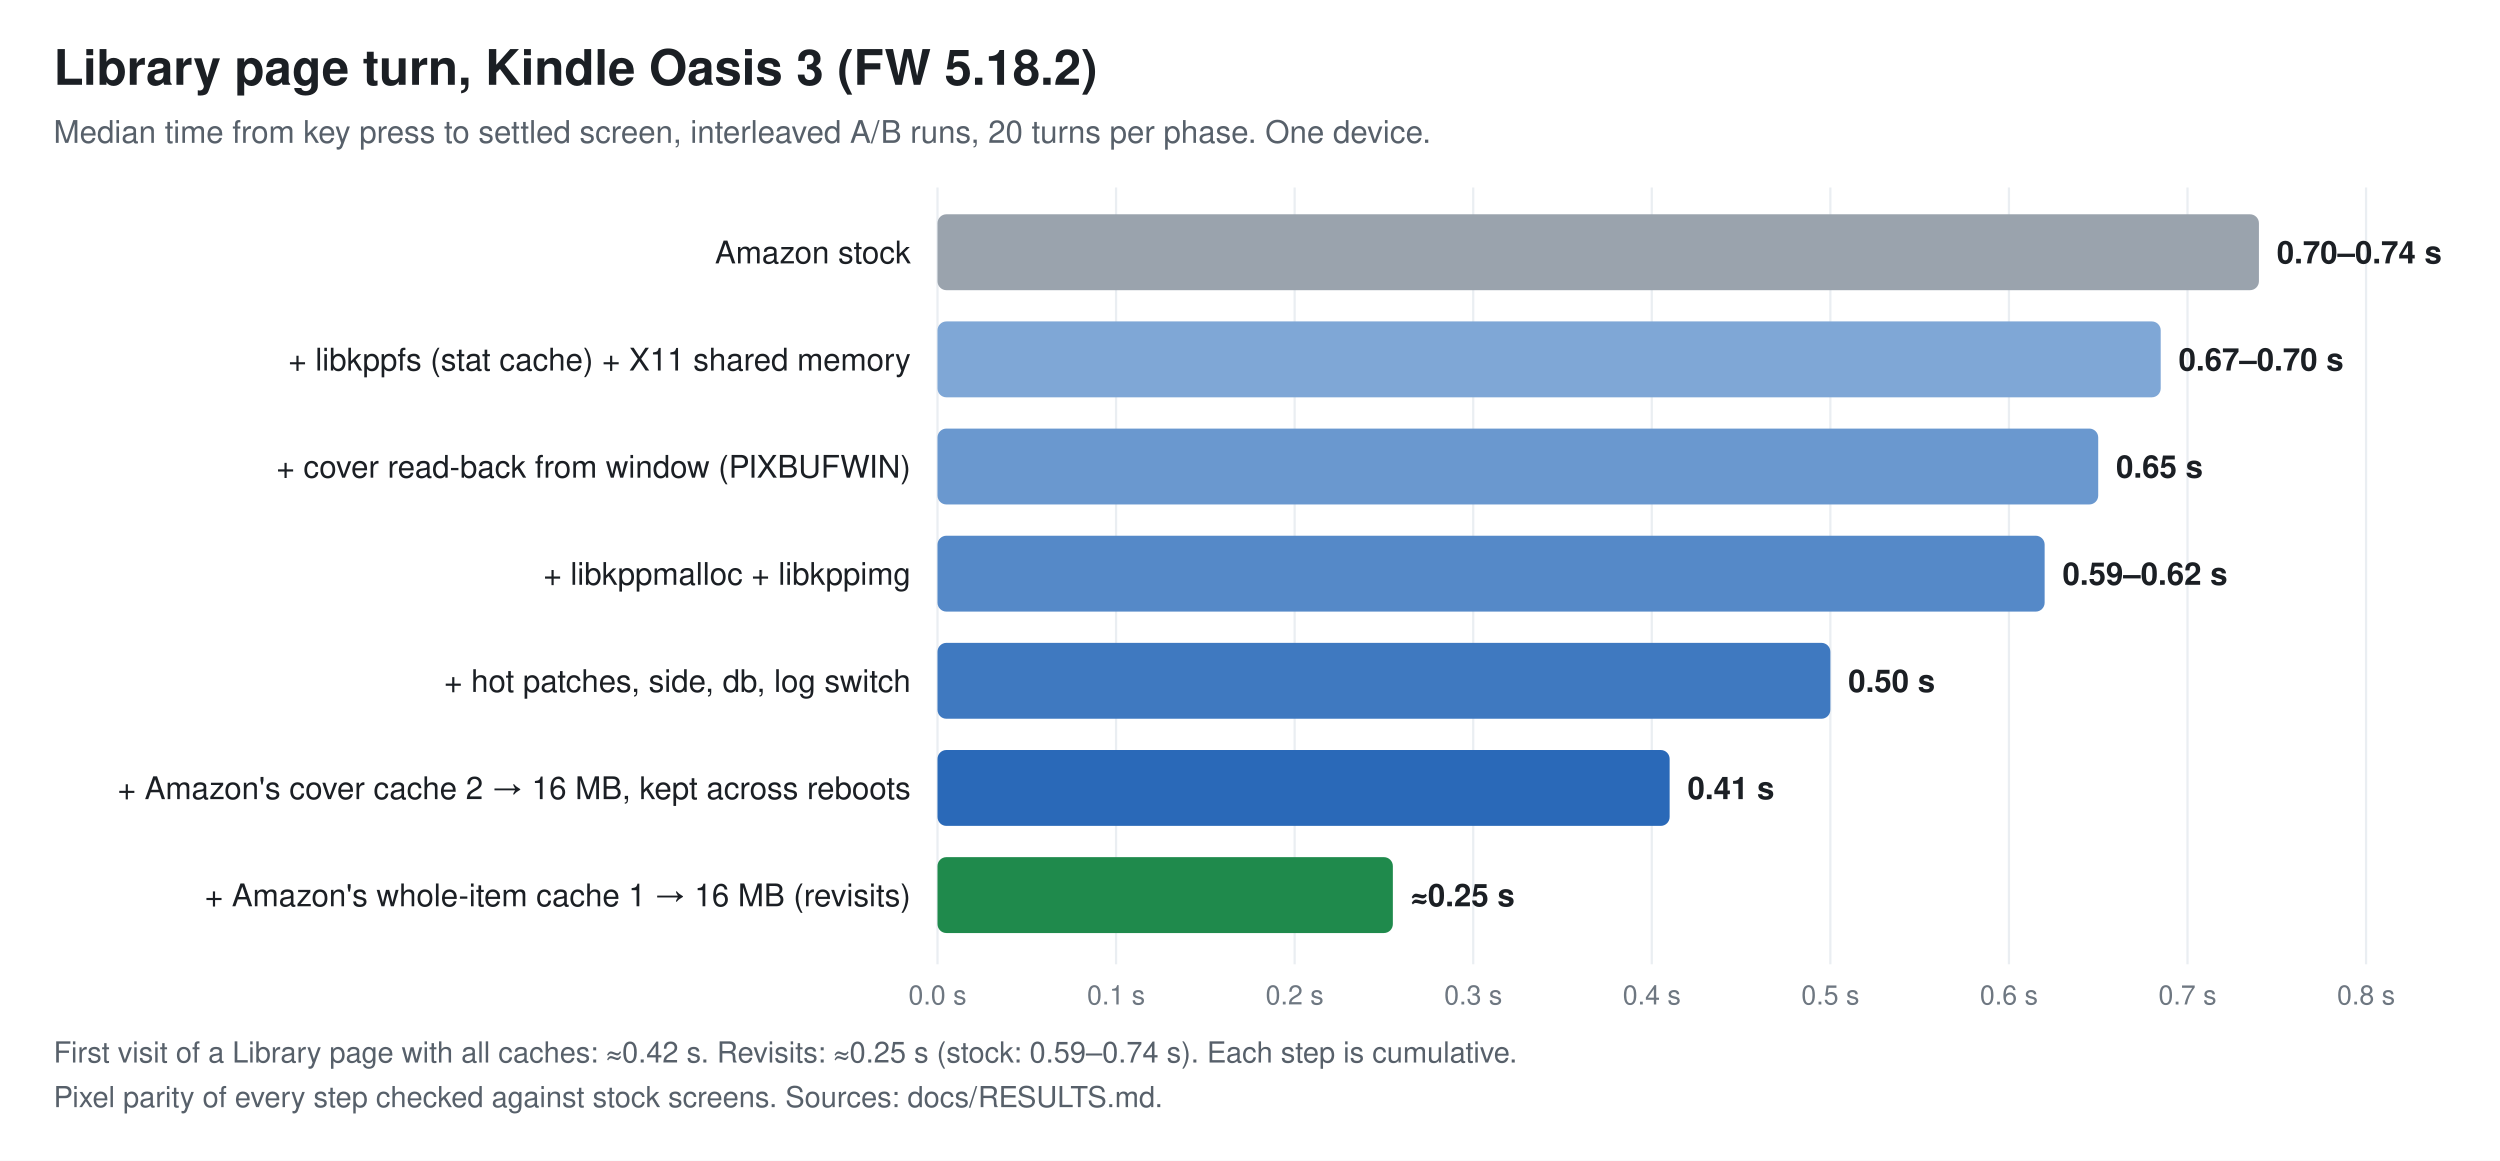
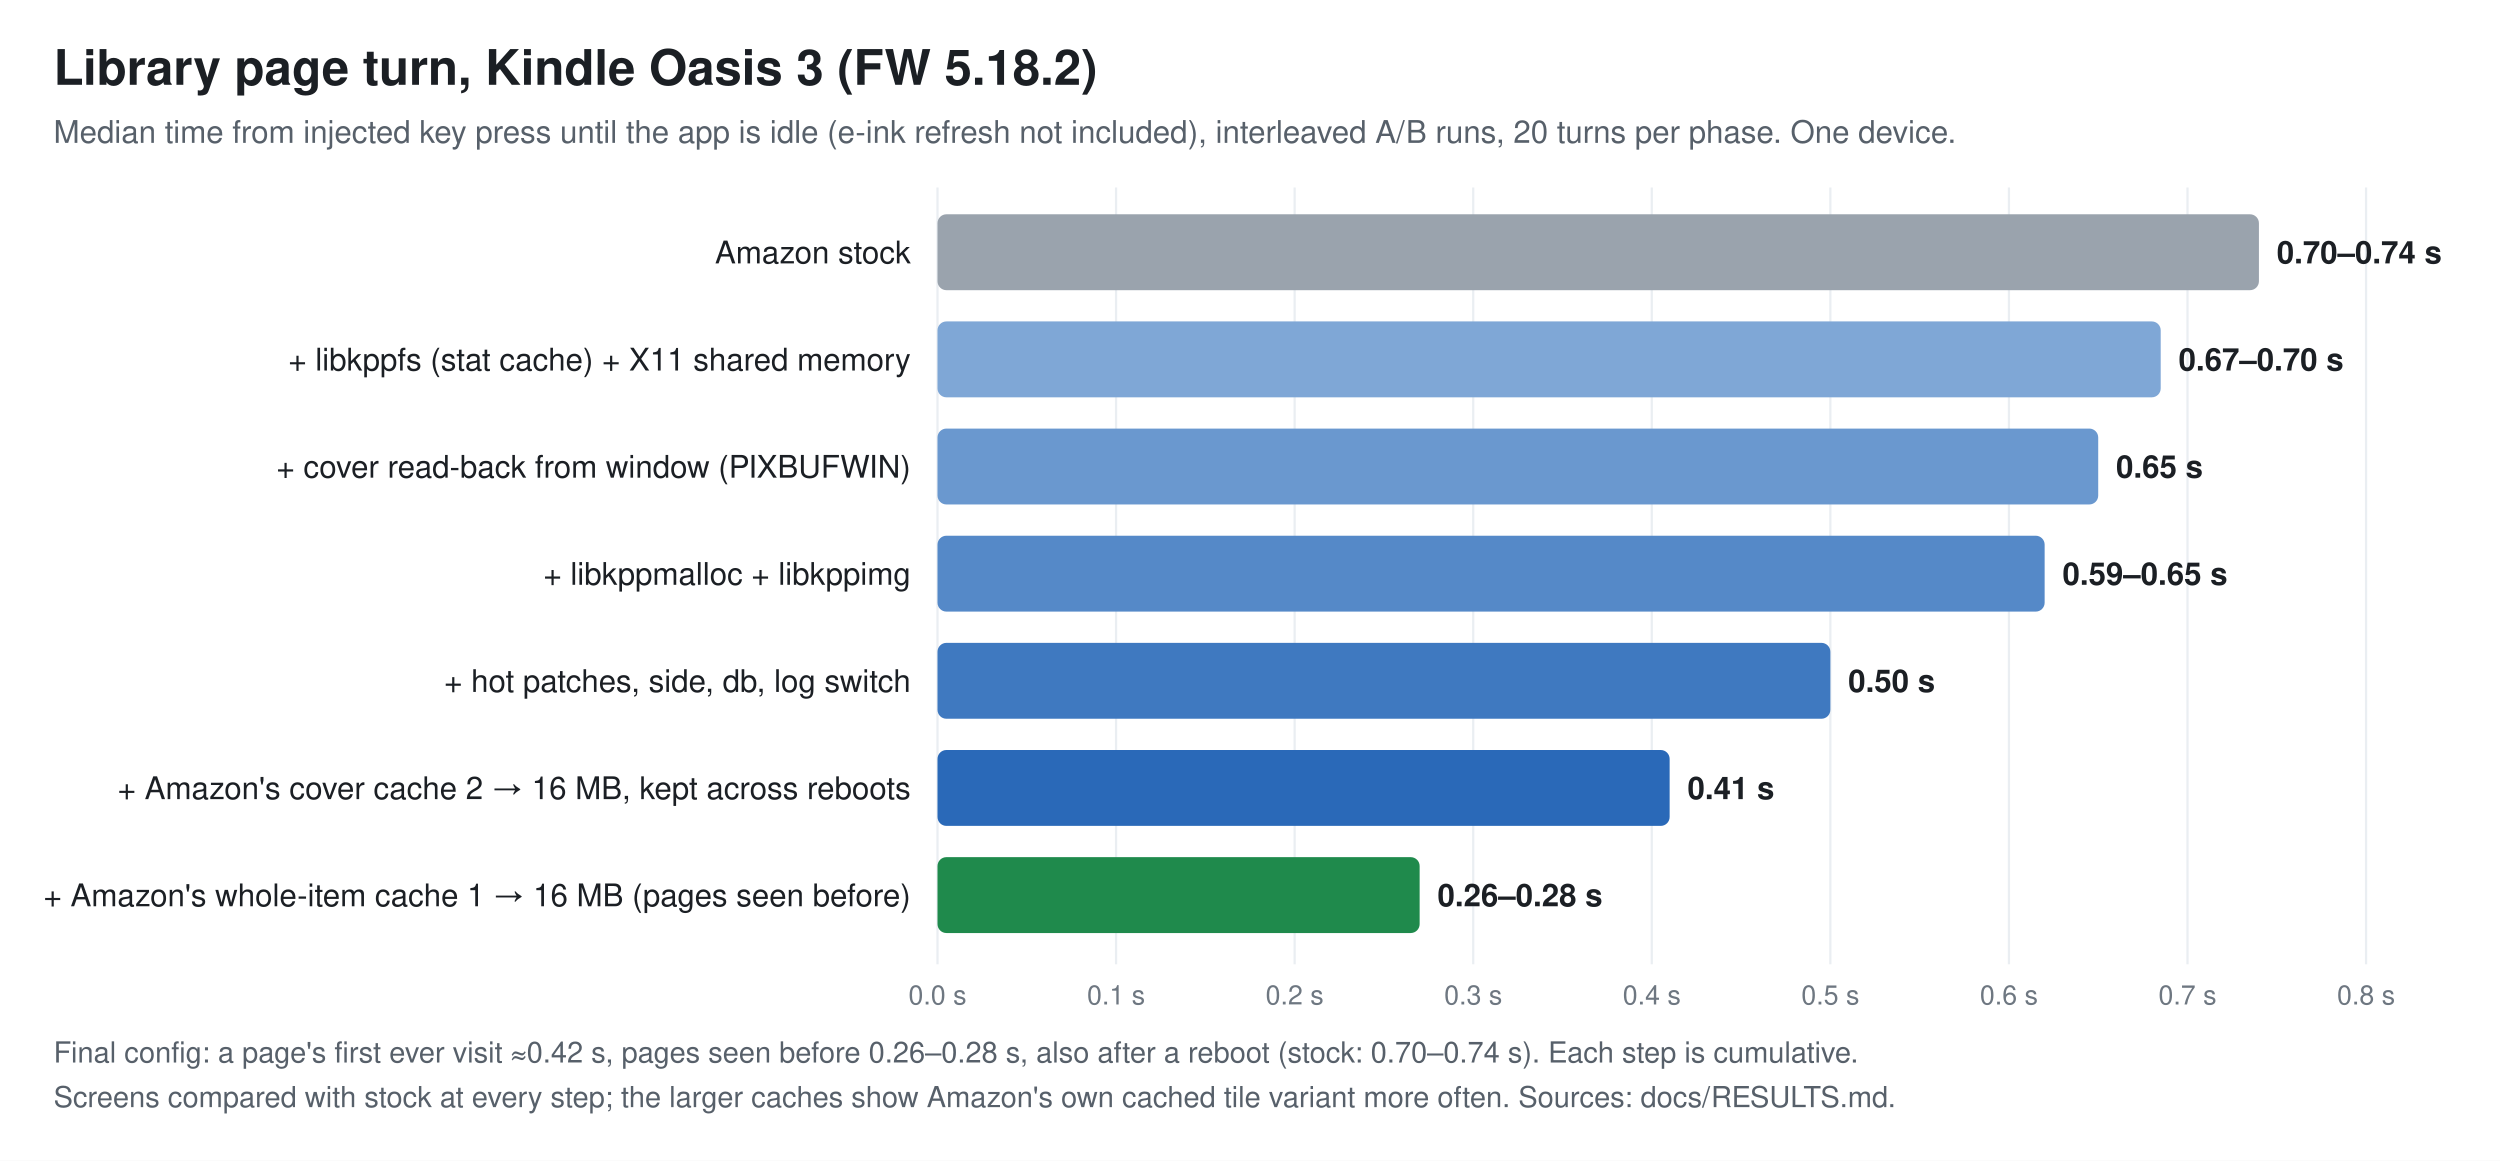
<svg xmlns="http://www.w3.org/2000/svg" viewBox="0 0 1120 520" width="1120" height="520" font-family="-apple-system, Segoe UI, Helvetica, Arial, sans-serif">
  <rect width="100%" height="100%" fill="#ffffff" />
  <text x="24" y="38" font-size="22" font-weight="700" fill="#1b1f24">Library page turn, Kindle Oasis 3 (FW 5.18.2)</text>
-   <text x="24" y="64" font-size="14" fill="#57606a">Median time from key press to settled screen, interleaved A/B runs, 20 turns per phase. One device.</text>
+   <text x="24" y="64" font-size="14" fill="#57606a">Median time from injected key press until the app is idle (e-ink refresh not included), interleaved A/B runs, 20 turns per phase. One device.</text>
  <line x1="420" y1="84" x2="420" y2="432" stroke="#eaeef2" />
  <text x="420" y="450" font-size="12" fill="#6e7781" text-anchor="middle">0.0 s</text>
  <line x1="500" y1="84" x2="500" y2="432" stroke="#eaeef2" />
  <text x="500" y="450" font-size="12" fill="#6e7781" text-anchor="middle">0.1 s</text>
  <line x1="580" y1="84" x2="580" y2="432" stroke="#eaeef2" />
  <text x="580" y="450" font-size="12" fill="#6e7781" text-anchor="middle">0.2 s</text>
  <line x1="660" y1="84" x2="660" y2="432" stroke="#eaeef2" />
  <text x="660" y="450" font-size="12" fill="#6e7781" text-anchor="middle">0.3 s</text>
  <line x1="740" y1="84" x2="740" y2="432" stroke="#eaeef2" />
  <text x="740" y="450" font-size="12" fill="#6e7781" text-anchor="middle">0.4 s</text>
  <line x1="820" y1="84" x2="820" y2="432" stroke="#eaeef2" />
  <text x="820" y="450" font-size="12" fill="#6e7781" text-anchor="middle">0.5 s</text>
  <line x1="900" y1="84" x2="900" y2="432" stroke="#eaeef2" />
  <text x="900" y="450" font-size="12" fill="#6e7781" text-anchor="middle">0.6 s</text>
  <line x1="980" y1="84" x2="980" y2="432" stroke="#eaeef2" />
  <text x="980" y="450" font-size="12" fill="#6e7781" text-anchor="middle">0.7 s</text>
  <line x1="1060" y1="84" x2="1060" y2="432" stroke="#eaeef2" />
  <text x="1060" y="450" font-size="12" fill="#6e7781" text-anchor="middle">0.8 s</text>
  <text x="408" y="118.0" font-size="14" fill="#1b1f24" text-anchor="end">Amazon stock</text>
  <rect x="420" y="96" width="592" height="34" rx="4" fill="#9aa3ad" />
  <text x="1020" y="118.0" font-size="14" font-weight="700" fill="#1b1f24">0.70–0.74 s</text>
  <text x="408" y="166.0" font-size="14" fill="#1b1f24" text-anchor="end">+ libkppfs (stat cache) + X11 shared memory</text>
  <rect x="420" y="144" width="548" height="34" rx="4" fill="#7fa7d6" />
  <text x="976" y="166.0" font-size="14" font-weight="700" fill="#1b1f24">0.67–0.70 s</text>
  <text x="408" y="214.0" font-size="14" fill="#1b1f24" text-anchor="end">+ cover read-back from window (PIXBUFWIN)</text>
  <rect x="420" y="192" width="520" height="34" rx="4" fill="#6a98cf" />
  <text x="948" y="214.0" font-size="14" font-weight="700" fill="#1b1f24">0.65 s</text>
  <text x="408" y="262.0" font-size="14" fill="#1b1f24" text-anchor="end">+ libkppmalloc + libkppimg</text>
  <rect x="420" y="240" width="496" height="34" rx="4" fill="#5589c8" />
-   <text x="924" y="262.0" font-size="14" font-weight="700" fill="#1b1f24">0.59–0.62 s</text>
+   <text x="924" y="262.0" font-size="14" font-weight="700" fill="#1b1f24">0.59–0.65 s</text>
  <text x="408" y="310.0" font-size="14" fill="#1b1f24" text-anchor="end">+ hot patches, side, db, log switch</text>
  <rect x="420" y="288" width="400" height="34" rx="4" fill="#3f79c0" />
  <text x="828" y="310.0" font-size="14" font-weight="700" fill="#1b1f24">0.50 s</text>
  <text x="408" y="358.0" font-size="14" fill="#1b1f24" text-anchor="end">+ Amazon's cover cache 2 → 16 MB, kept across reboots</text>
  <rect x="420" y="336" width="328" height="34" rx="4" fill="#2a69b8" />
  <text x="756" y="358.0" font-size="14" font-weight="700" fill="#1b1f24">0.41 s</text>
-   <text x="408" y="406.0" font-size="14" fill="#1b1f24" text-anchor="end">+ Amazon's whole-item cache 1 → 16 MB (revisits)</text>
-   <rect x="420" y="384" width="204" height="34" rx="4" fill="#1f8a4c" />
-   <text x="632" y="406.0" font-size="14" font-weight="700" fill="#1b1f24">≈0.25 s</text>
-   <text x="24" y="476" font-size="13" fill="#57606a">First visit of a Library page with all caches: ≈0.42 s. Revisits: ≈0.25 s (stock: 0.59–0.74 s). Each step is cumulative.</text>
-   <text x="24" y="496" font-size="13" fill="#57606a">Pixel parity of every step checked against stock screens. Sources: docs/RESULTS.md.</text>
+   <text x="408" y="406.0" font-size="14" fill="#1b1f24" text-anchor="end">+ Amazon's whole-item cache 1 → 16 MB (pages seen before)</text>
+   <rect x="420" y="384" width="216" height="34" rx="4" fill="#1f8a4c" />
+   <text x="644" y="406.0" font-size="14" font-weight="700" fill="#1b1f24">0.26–0.28 s</text>
+   <text x="24" y="476" font-size="13" fill="#57606a">Final config: a page's first ever visit ≈0.42 s, pages seen before 0.26–0.28 s, also after a reboot (stock: 0.70–0.74 s). Each step is cumulative.</text>
+   <text x="24" y="496" font-size="13" fill="#57606a">Screens compared with stock at every step; the larger caches show Amazon's own cached tile variant more often. Sources: docs/RESULTS.md.</text>
</svg>
